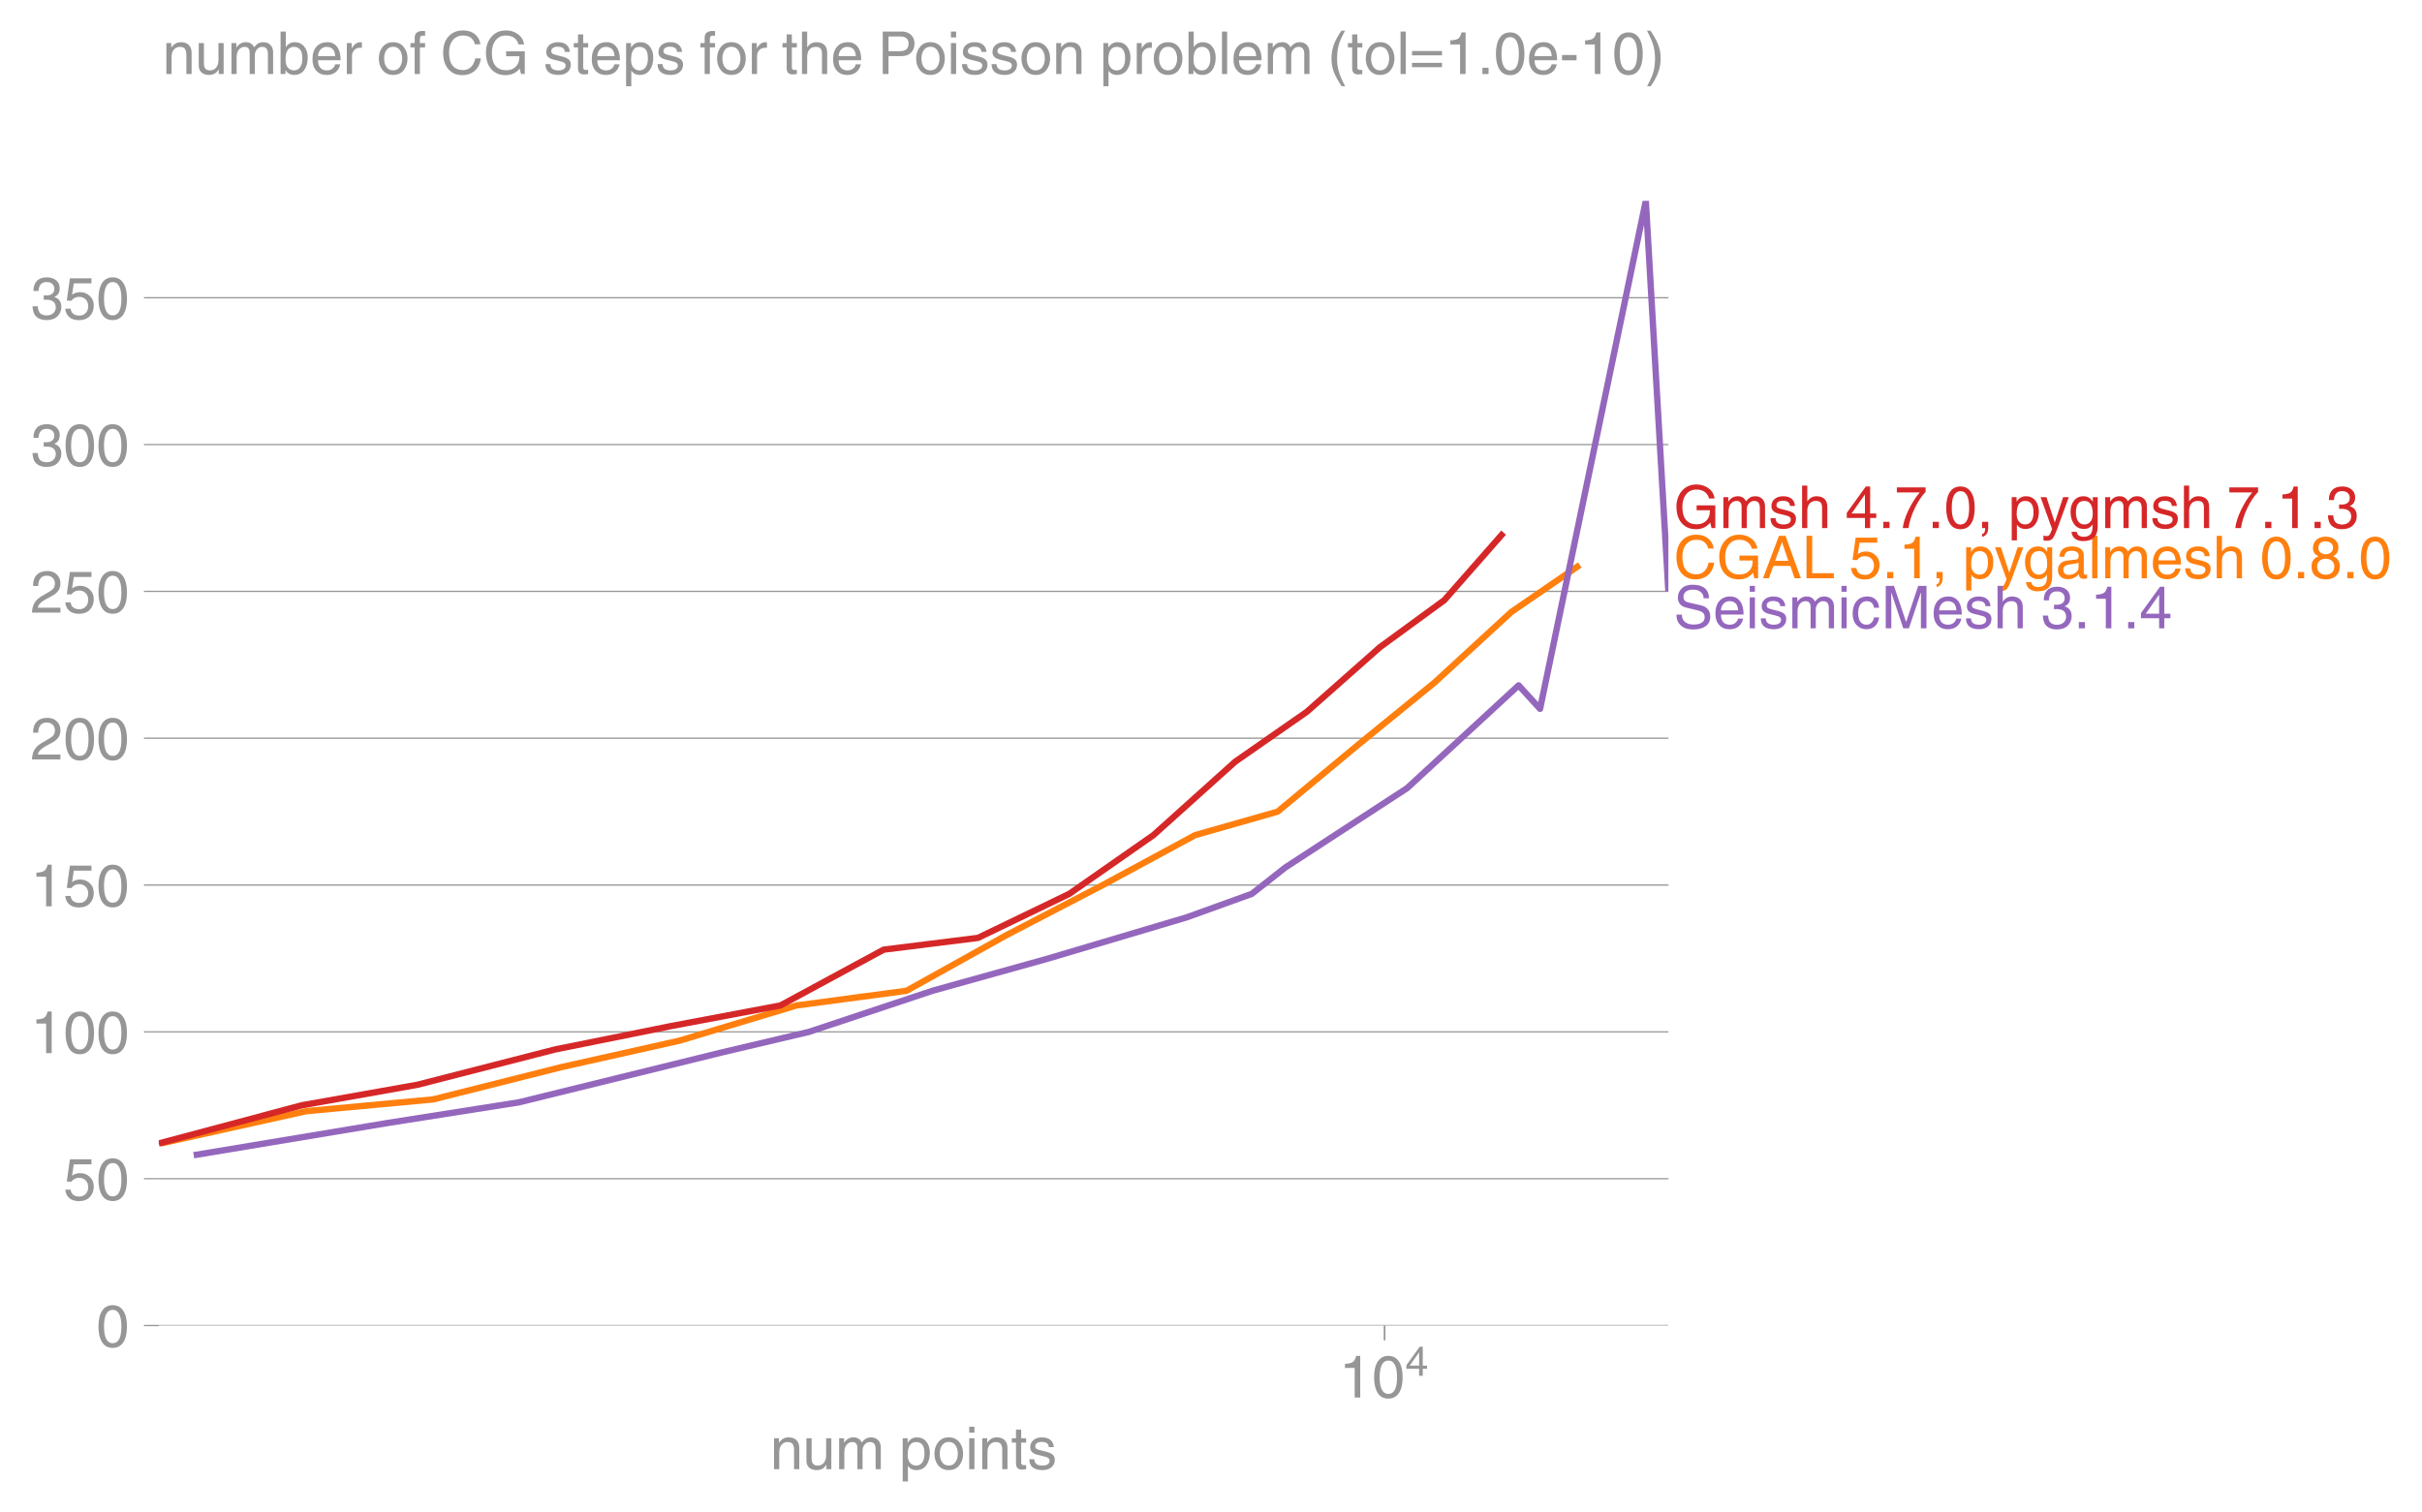
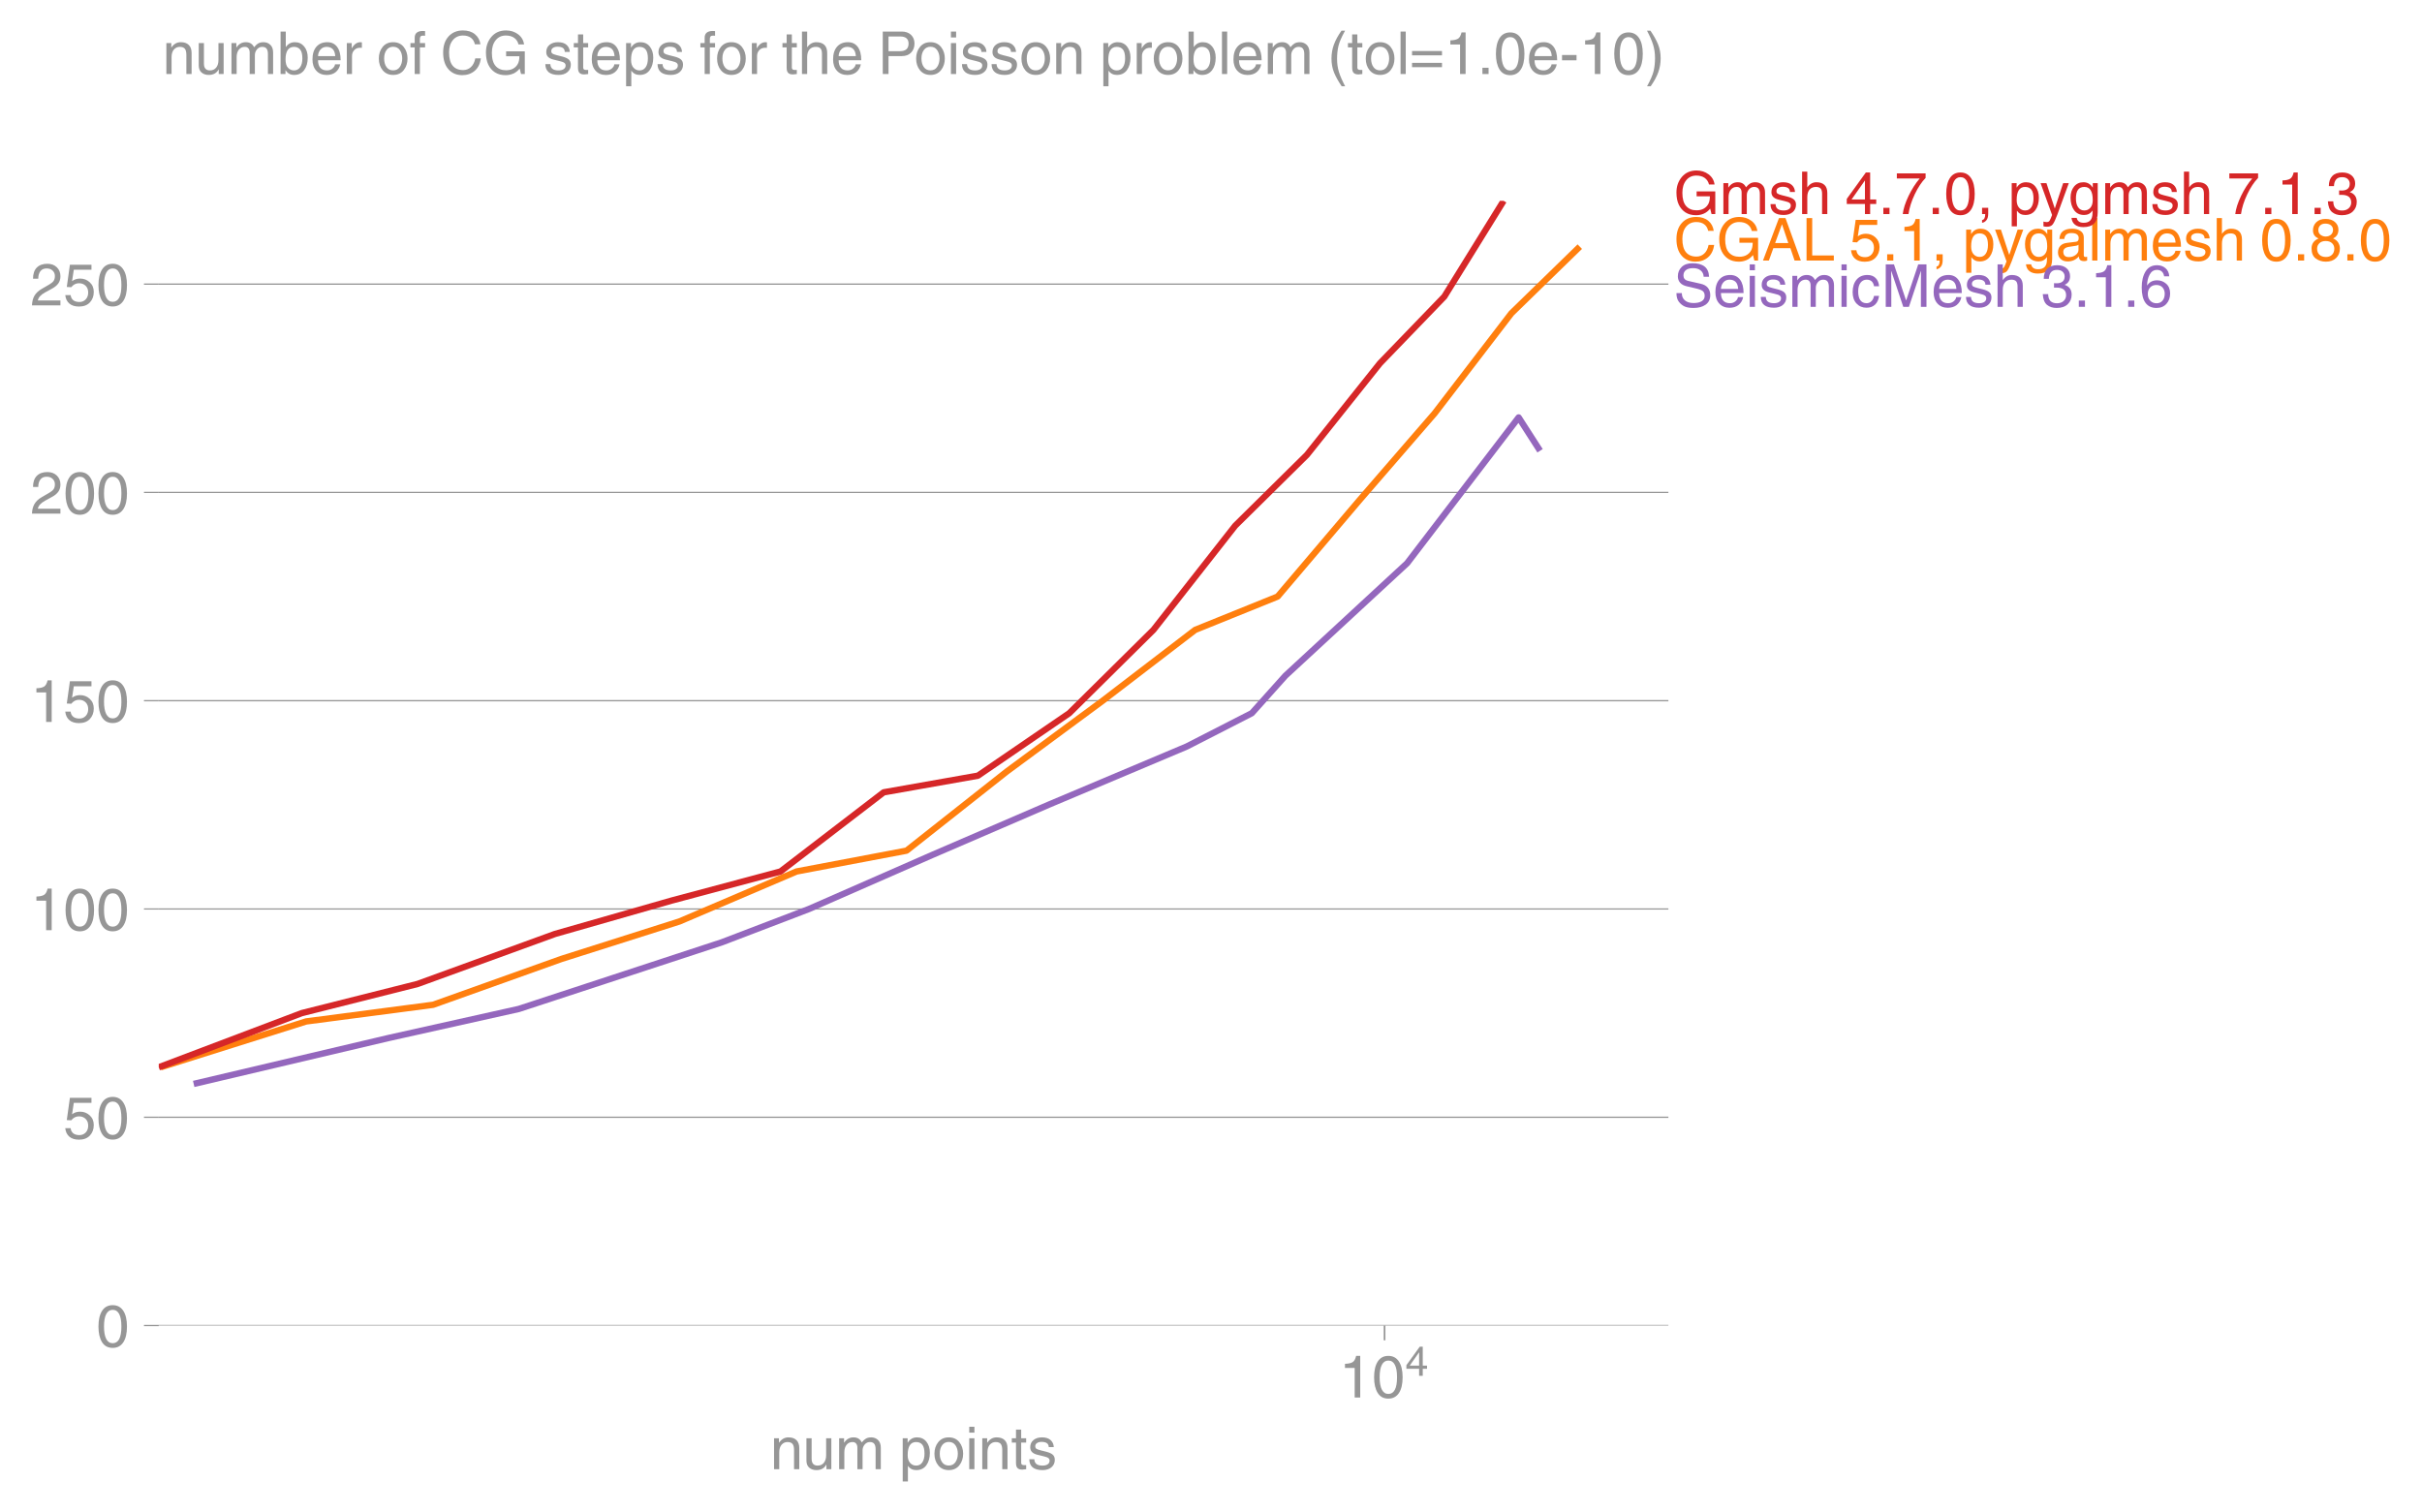
<svg xmlns="http://www.w3.org/2000/svg" xmlns:xlink="http://www.w3.org/1999/xlink" height="476.965" viewBox="0 0 572.948 357.724" width="763.931">
  <defs>
    <style>*{stroke-linecap:butt;stroke-linejoin:round}</style>
  </defs>
  <g id="figure_1">
    <path d="M0 357.724h572.948V0H0z" fill="none" id="patch_1" />
    <g id="axes_1">
      <path d="M37.556 313.628h357.12V47.516H37.556z" fill="none" id="patch_2" />
      <g id="matplotlib.axis_1">
        <g id="xtick_1">
          <g id="line2d_1">
            <defs>
-               <path d="M0 0v3.5" id="m0f8b301020" stroke="#969696" stroke-width=".4" />
-             </defs>
-             <use x="327.53" xlink:href="#m0f8b301020" y="313.628" fill="#969696" stroke="#969696" stroke-width=".4" />
+               <path d="M0 0v3.5" id="mc3a30d32ea" stroke="#969696" stroke-width=".4" />
+             </defs>
+             <use x="327.53" xlink:href="#mc3a30d32ea" y="313.628" fill="#969696" stroke="#969696" stroke-width=".4" />
          </g>
          <g transform="matrix(.14 0 0 -.14 316.75 330.678)" fill="#969696" id="text_1">
            <defs>
              <path d="M35.89 0h-9.374v49.906H10.109v6.985q8.594.28 12.782 2.75Q27.094 62.109 29 70.313h6.89z" id="HelveticaWorld-Regular-49" />
              <path d="M42.484 34.188q0 14.109-3.734 21.156-3.734 7.062-10.969 7.062-7.078 0-10.89-7.062-3.797-7.047-3.797-21.157 0-13.671 3.75-20.937Q20.609 6 27.78 6q7.235 0 10.969 7 3.734 7.016 3.734 21.188zm9.422 0q0-17.297-6.25-26.704-6.25-9.39-17.875-9.39-12.062 0-18.062 9.734-6 9.75-6 26.36 0 17.03 6.14 26.578 6.157 9.547 17.922 9.547 11.625 0 17.875-9.5t6.25-26.626z" id="HelveticaWorld-Regular-48" />
              <path d="M10.594 24.703h22.61v31.89h-.188zM42 17.093V0h-8.797v17.094H2.484v8.593L34.72 70.314H42v-45.61h10.297v-7.61z" id="HelveticaWorld-Regular-52" />
            </defs>
            <use transform="translate(0 .173)" xlink:href="#HelveticaWorld-Regular-49" />
            <use transform="translate(55.615 .173)" xlink:href="#HelveticaWorld-Regular-48" />
            <use transform="matrix(.7 0 0 .7 112.146 36.781)" xlink:href="#HelveticaWorld-Regular-52" />
          </g>
        </g>
        <g transform="matrix(.14 0 0 -.14 182.189 347.625)" fill="#969696" id="text_2">
          <defs>
            <path d="M49.219 0h-8.844v32.172q0 7.422-2.594 10.578-2.578 3.156-8.578 3.156-5.906 0-9.875-4.5-3.953-4.484-3.953-12.89V0H6.594v52.297h8.297v-7.375h.203q6.203 8.89 15.812 8.89 8.89 0 13.594-4.718 4.719-4.703 4.719-13.5z" id="HelveticaWorld-Regular-110" />
            <path d="M6.11 52.297h8.78V17.578q0-5.765 2.61-8.625Q20.125 6.11 25 6.11q6.781 0 10.594 4.797 3.812 4.813 3.812 12.578v28.813h8.782V0H39.89v7.625l-.188.188q-4.984-9.329-16.61-9.329-7.515 0-12.25 4.094Q6.11 6.688 6.11 14.703z" id="HelveticaWorld-Regular-117" />
            <path d="M6.594 52.297h8.297v-7.375h.203q5.906 8.89 15.812 8.89 9.813 0 13.922-8.5 3.75 4.594 7.266 6.547 3.515 1.953 8.703 1.953 6.781 0 11.484-4.453Q77 44.922 77 36.187V0h-8.781v33.797q0 6.094-2.297 9.094-2.297 3.015-7.422 3.015-5.172 0-8.75-4.203-3.563-4.203-3.563-9.812V0h-8.78v36.188q0 4.53-2.11 7.124-2.094 2.594-6.094 2.594-6.297 0-10.062-4.687-3.766-4.688-3.766-12.703V0H6.594z" id="HelveticaWorld-Regular-109" />
            <path d="M14.984 23.688q0-8.407 4.094-13 4.11-4.579 10.219-4.579 6.687 0 10.39 5.438 3.72 5.453 3.72 14.765 0 10.22-3.563 14.907-3.563 4.687-10.735 4.687-6.984 0-10.562-5.5-3.563-5.5-3.563-16.718zm-8.39 28.609h8.297v-7.375h.203q5.61 8.89 15.625 8.89 10.11 0 15.937-7.359 5.828-7.344 5.828-18.766 0-12.796-5.953-21Q40.578-1.515 29.5-1.515q-9.094 0-13.922 7.032h-.203v-26.22H6.594z" id="HelveticaWorld-Regular-112" />
            <path d="M12.703 26.219q0-8.735 3.953-14.375 3.953-5.64 11.219-5.64 7.531 0 11.438 5.905 3.906 5.907 3.906 14.11 0 8.297-3.907 14.078-3.906 5.797-11.437 5.797-6.969 0-11.078-5.453-4.094-5.438-4.094-14.422zm-8.984 0q0 11.672 6.484 19.625 6.5 7.968 17.672 7.968 11.438 0 17.875-8.062 6.453-8.047 6.453-19.531 0-11.516-6.406-19.625-6.39-8.11-17.922-8.11-11.078 0-17.625 7.86-6.531 7.86-6.531 19.875z" id="HelveticaWorld-Regular-111" />
            <path d="M6.594 61.813v9.968h8.781v-9.969zM15.375 0H6.594v52.297h8.781z" id="HelveticaWorld-Regular-105" />
            <path d="M17.188 45.016V10.984q0-2 1.093-3.046 1.11-1.047 3.938-1.047h3.375V0Q20.797-.688 19-.688q-5.516 0-8.063 2.641-2.53 2.64-2.53 8.547v34.516H1.311v7.28h7.094v14.595h8.781V52.297h8.407v-7.281z" id="HelveticaWorld-Regular-116" />
            <path d="M36.078 37.406q-.187 4.688-3.344 6.735-3.14 2.047-9.047 2.047-4.296 0-7.359-1.907-3.047-1.89-3.047-5.468 0-2.829 1.797-4.172 1.813-1.344 7.828-2.86l8.688-2.187q7.906-2 11.297-5.11 3.406-3.093 3.406-8.656 0-7.719-5.64-12.531-5.641-4.813-15.063-4.813-11 0-16.64 4.563-5.626 4.578-5.735 13.75h8.5q.203-5.422 3.594-8.063 3.39-2.625 10.171-2.625 5.516 0 8.766 2.188 3.25 2.203 3.25 6.11 0 2.78-2.11 4.437-2.093 1.672-8.296 3.078l-10.203 2.5q-6.203 1.562-9.157 4.656-2.953 3.094-2.953 8.031 0 7.72 5.516 12.203 5.531 4.5 14.406 4.5 9.485 0 14.531-4.624 5.047-4.61 5.344-11.782z" id="HelveticaWorld-Regular-115" />
          </defs>
          <use xlink:href="#HelveticaWorld-Regular-110" />
          <use x="55.176" xlink:href="#HelveticaWorld-Regular-117" />
          <use x="109.961" xlink:href="#HelveticaWorld-Regular-109" />
          <use x="192.969" xlink:href="#HelveticaWorld-Regular-32" />
          <use x="217.383" xlink:href="#HelveticaWorld-Regular-112" />
          <use x="273.877" xlink:href="#HelveticaWorld-Regular-111" />
          <use x="329.785" xlink:href="#HelveticaWorld-Regular-105" />
          <use x="351.807" xlink:href="#HelveticaWorld-Regular-110" />
          <use x="406.982" xlink:href="#HelveticaWorld-Regular-116" />
          <use x="434.668" xlink:href="#HelveticaWorld-Regular-115" />
        </g>
      </g>
      <g id="matplotlib.axis_2">
        <g id="ytick_1">
-           <path clip-path="url(#p7c0712842b)" d="M37.556 313.628h357.12" fill="none" stroke="#969696" stroke-linecap="square" stroke-width=".3" id="line2d_2" />
+           <path clip-path="url(#p30afe7ada8)" d="M37.556 313.628h357.12" fill="none" stroke="#969696" stroke-linecap="square" stroke-width=".3" id="line2d_2" />
          <g id="line2d_3">
            <defs>
-               <path d="M0 0h-3.5" id="mfa768255be" stroke="#969696" stroke-width=".3" />
-             </defs>
-             <use x="37.556" xlink:href="#mfa768255be" y="313.628" fill="#969696" stroke="#969696" stroke-width=".3" />
+               <path d="M0 0h-3.5" id="m8f96b3109e" stroke="#969696" stroke-width=".3" />
+             </defs>
+             <use x="37.556" xlink:href="#m8f96b3109e" y="313.628" fill="#969696" stroke="#969696" stroke-width=".3" />
          </g>
          <use xlink:href="#HelveticaWorld-Regular-48" transform="matrix(.14 0 0 -.14 22.77 318.653)" fill="#969696" id="text_3" />
        </g>
        <g id="ytick_2">
-           <path clip-path="url(#p7c0712842b)" d="M37.556 278.888h357.12" fill="none" stroke="#969696" stroke-linecap="square" stroke-width=".3" id="line2d_4" />
-           <use x="37.556" xlink:href="#mfa768255be" y="278.888" fill="#969696" stroke="#969696" stroke-width=".3" id="line2d_5" />
-           <g transform="matrix(.14 0 0 -.14 14.985 283.912)" fill="#969696" id="text_4">
+           <path clip-path="url(#p30afe7ada8)" d="M37.556 264.348h357.12" fill="none" stroke="#969696" stroke-linecap="square" stroke-width=".3" id="line2d_4" />
+           <use x="37.556" xlink:href="#m8f96b3109e" y="264.348" fill="#969696" stroke="#969696" stroke-width=".3" id="line2d_5" />
+           <g transform="matrix(.14 0 0 -.14 14.985 269.373)" fill="#969696" id="text_4">
            <defs>
              <path d="M14.703 40.922q5.813 4.39 13.625 4.39 9.469 0 16.281-6.296 6.813-6.297 6.813-16.22 0-10.78-6.578-17.796-6.563-7-18.422-7-10.313 0-16.266 5.047Q4.203 8.109 3.22 17.39h9.094q.671-5.672 4.437-8.672 3.766-3 10.453-3 6.485 0 10.64 4.484Q42 14.703 42 21.688q0 7.125-4.36 11.421-4.343 4.297-11.218 4.297-7.813 0-13.047-6.687l-7.563.39 5.266 37.594h36.438v-8.5H17.672z" id="HelveticaWorld-Regular-53" />
            </defs>
            <use xlink:href="#HelveticaWorld-Regular-53" />
            <use x="55.615" xlink:href="#HelveticaWorld-Regular-48" />
          </g>
        </g>
        <g id="ytick_3">
-           <path clip-path="url(#p7c0712842b)" d="M37.556 244.147h357.12" fill="none" stroke="#969696" stroke-linecap="square" stroke-width=".3" id="line2d_6" />
-           <use x="37.556" xlink:href="#mfa768255be" y="244.147" fill="#969696" stroke="#969696" stroke-width=".3" id="line2d_7" />
-           <g transform="matrix(.14 0 0 -.14 7.2 249.172)" fill="#969696" id="text_5">
+           <path clip-path="url(#p30afe7ada8)" d="M37.556 215.068h357.12" fill="none" stroke="#969696" stroke-linecap="square" stroke-width=".3" id="line2d_6" />
+           <use x="37.556" xlink:href="#m8f96b3109e" y="215.068" fill="#969696" stroke="#969696" stroke-width=".3" id="line2d_7" />
+           <g transform="matrix(.14 0 0 -.14 7.2 220.093)" fill="#969696" id="text_5">
            <use xlink:href="#HelveticaWorld-Regular-49" />
            <use x="55.615" xlink:href="#HelveticaWorld-Regular-48" />
            <use x="111.23" xlink:href="#HelveticaWorld-Regular-48" />
          </g>
        </g>
        <g id="ytick_4">
-           <path clip-path="url(#p7c0712842b)" d="M37.556 209.407h357.12" fill="none" stroke="#969696" stroke-linecap="square" stroke-width=".3" id="line2d_8" />
-           <use x="37.556" xlink:href="#mfa768255be" y="209.407" fill="#969696" stroke="#969696" stroke-width=".3" id="line2d_9" />
-           <g transform="matrix(.14 0 0 -.14 7.2 214.432)" fill="#969696" id="text_6">
+           <path clip-path="url(#p30afe7ada8)" d="M37.556 165.788h357.12" fill="none" stroke="#969696" stroke-linecap="square" stroke-width=".3" id="line2d_8" />
+           <use x="37.556" xlink:href="#m8f96b3109e" y="165.788" fill="#969696" stroke="#969696" stroke-width=".3" id="line2d_9" />
+           <g transform="matrix(.14 0 0 -.14 7.2 170.813)" fill="#969696" id="text_6">
            <use xlink:href="#HelveticaWorld-Regular-49" />
            <use x="55.615" xlink:href="#HelveticaWorld-Regular-53" />
            <use x="111.23" xlink:href="#HelveticaWorld-Regular-48" />
          </g>
        </g>
        <g id="ytick_5">
-           <path clip-path="url(#p7c0712842b)" d="M37.556 174.666h357.12" fill="none" stroke="#969696" stroke-linecap="square" stroke-width=".3" id="line2d_10" />
-           <use x="37.556" xlink:href="#mfa768255be" y="174.666" fill="#969696" stroke="#969696" stroke-width=".3" id="line2d_11" />
-           <g transform="matrix(.14 0 0 -.14 7.2 179.691)" fill="#969696" id="text_7">
+           <path clip-path="url(#p30afe7ada8)" d="M37.556 116.508h357.12" fill="none" stroke="#969696" stroke-linecap="square" stroke-width=".3" id="line2d_10" />
+           <use x="37.556" xlink:href="#m8f96b3109e" y="116.508" fill="#969696" stroke="#969696" stroke-width=".3" id="line2d_11" />
+           <g transform="matrix(.14 0 0 -.14 7.2 121.533)" fill="#969696" id="text_7">
            <defs>
              <path d="M4.39 45.125q0 12.39 6.391 18.781 6.406 6.407 17.938 6.407 9.656 0 15.812-5.86 6.157-5.86 6.157-15.14 0-7.22-3.547-12.188-3.532-4.953-10.422-8.703l-12.11-6.64Q13.922 15.921 12.5 8.296h38.188V0H2.593q.39 9.906 4.297 16.5 3.906 6.594 12.203 11.375l12.593 7.328q5.032 2.89 7.329 5.984 2.297 3.094 2.297 8.516 0 5.375-3.766 9.031-3.75 3.672-10.156 3.672-7.078 0-10.594-4.672-3.516-4.656-3.61-12.609z" id="HelveticaWorld-Regular-50" />
            </defs>
            <use xlink:href="#HelveticaWorld-Regular-50" />
            <use x="55.615" xlink:href="#HelveticaWorld-Regular-48" />
            <use x="111.23" xlink:href="#HelveticaWorld-Regular-48" />
          </g>
        </g>
        <g id="ytick_6">
-           <path clip-path="url(#p7c0712842b)" d="M37.556 139.926h357.12" fill="none" stroke="#969696" stroke-linecap="square" stroke-width=".3" id="line2d_12" />
-           <use x="37.556" xlink:href="#mfa768255be" y="139.926" fill="#969696" stroke="#969696" stroke-width=".3" id="line2d_13" />
-           <g transform="matrix(.14 0 0 -.14 7.2 144.95)" fill="#969696" id="text_8">
+           <path clip-path="url(#p30afe7ada8)" d="M37.556 67.228h357.12" fill="none" stroke="#969696" stroke-linecap="square" stroke-width=".3" id="line2d_12" />
+           <use x="37.556" xlink:href="#m8f96b3109e" y="67.228" fill="#969696" stroke="#969696" stroke-width=".3" id="line2d_13" />
+           <g transform="matrix(.14 0 0 -.14 7.2 72.253)" fill="#969696" id="text_8">
            <use xlink:href="#HelveticaWorld-Regular-50" />
            <use x="55.615" xlink:href="#HelveticaWorld-Regular-53" />
            <use x="111.23" xlink:href="#HelveticaWorld-Regular-48" />
          </g>
        </g>
-         <g id="ytick_7">
-           <path clip-path="url(#p7c0712842b)" d="M37.556 105.185h357.12" fill="none" stroke="#969696" stroke-linecap="square" stroke-width=".3" id="line2d_14" />
-           <use x="37.556" xlink:href="#mfa768255be" y="105.185" fill="#969696" stroke="#969696" stroke-width=".3" id="line2d_15" />
-           <g transform="matrix(.14 0 0 -.14 7.2 110.21)" fill="#969696" id="text_9">
-             <defs>
-               <path d="M22.406 39.984q2.203-.187 4.594-.187 6.203 0 9.781 2.86 3.594 2.859 3.594 8.656 0 4.687-3.344 7.89-3.343 3.203-9.64 3.203-6.985 0-10.235-4.11-3.234-4.093-3.437-10.983h-8.64q0 10.984 5.765 16.984 5.765 6.016 16.937 6.016 9.922 0 15.828-5.11 5.907-5.094 5.907-13.39 0-10.704-9.032-14.5v-.204q11.72-4 11.72-16.406 0-9.906-6.595-16.265-6.593-6.344-18.703-6.344-9.906 0-16.312 5.203Q4.204 8.5 3.422 21.484H12.5q.203-8.109 4-11.797Q20.313 6 27.484 6q6.938 0 11.141 3.86 4.203 3.859 4.203 9.718 0 6.406-4.016 9.672-4 3.266-12.39 3.266-2 0-4.016-.094z" id="HelveticaWorld-Regular-51" />
-             </defs>
-             <use xlink:href="#HelveticaWorld-Regular-51" />
-             <use x="55.615" xlink:href="#HelveticaWorld-Regular-48" />
-             <use x="111.23" xlink:href="#HelveticaWorld-Regular-48" />
-           </g>
-         </g>
-         <g id="ytick_8">
-           <path clip-path="url(#p7c0712842b)" d="M37.556 70.445h357.12" fill="none" stroke="#969696" stroke-linecap="square" stroke-width=".3" id="line2d_16" />
-           <use x="37.556" xlink:href="#mfa768255be" y="70.445" fill="#969696" stroke="#969696" stroke-width=".3" id="line2d_17" />
-           <g transform="matrix(.14 0 0 -.14 7.2 75.47)" fill="#969696" id="text_10">
-             <use xlink:href="#HelveticaWorld-Regular-51" />
-             <use x="55.615" xlink:href="#HelveticaWorld-Regular-53" />
-             <use x="111.23" xlink:href="#HelveticaWorld-Regular-48" />
-           </g>
-         </g>
-       </g>
-       <path clip-path="url(#p7c0712842b)" d="M37.997 270.55l34.433-7.643 30.028-2.78 30.345-7.642 27.923-6.253 27.704-8.338 26.024-3.474 23.714-13.201 22.702-11.812 21.862-11.812 19.506-5.558 19.243-15.981 17.91-14.591 18.14-16.675 16.186-11.117" fill="none" stroke="#ff7f0e" stroke-linecap="square" stroke-width="1.5" id="line2d_18" />
-       <path clip-path="url(#p7c0712842b)" d="M37.556 270.55l33.835-9.032 27.396-4.864 32.491-8.338 27.548-5.558 25.81-4.864 24.404-13.201 22.302-2.78 21.606-10.422 19.912-13.896 19.332-17.37 16.96-11.812 17.29-15.286 15.218-11.117 14.04-15.98" fill="none" stroke="#d62728" stroke-linecap="square" stroke-width="1.5" id="line2d_19" />
-       <path clip-path="url(#p7c0712842b)" d="M45.821 273.33l46-7.644 30.914-4.863 48.031-11.812 20.62-4.864 29.216-9.727 27.409-7.643 32.715-9.727 15.406-5.559 7.946-6.253 28.791-18.76 26.378-24.318 5.07 5.558 25.016-120.202 5.343 92.41" fill="none" stroke="#9467bd" stroke-linecap="square" stroke-width="1.5" id="line2d_20" />
-       <g transform="matrix(.14 0 0 -.14 395.965 136.826)" fill="#ff7f0e" id="text_11">
+       </g>
+       <path clip-path="url(#p30afe7ada8)" d="M37.997 252.521l34.433-10.842 30.028-3.942 30.345-10.842 27.923-8.87 27.704-11.827 26.024-4.928 23.714-18.727 22.702-16.755 21.862-16.755 19.506-7.885 19.243-22.669 17.91-20.697 18.14-23.655 16.186-15.77" fill="none" stroke="#ff7f0e" stroke-linecap="square" stroke-width="1.5" id="line2d_14" />
+       <path clip-path="url(#p30afe7ada8)" d="M37.556 252.521l33.835-12.813 27.396-6.899 32.491-11.827 27.548-7.885 25.81-6.9 24.404-18.726 22.302-3.942 21.606-14.784 19.912-19.712 19.332-24.64 16.96-16.755 17.29-21.683 15.218-15.77 14.04-22.669" fill="none" stroke="#d62728" stroke-linecap="square" stroke-width="1.5" id="line2d_15" />
+       <path clip-path="url(#p30afe7ada8)" d="M45.821 256.463l46-10.841 30.914-6.9 48.031-15.769 20.62-7.885 29.216-12.813 27.409-11.827 32.715-13.798 15.406-7.885 7.946-8.87 28.791-26.612 26.378-34.496 5.07 7.885m30.359-38.438" fill="none" stroke="#9467bd" stroke-linecap="square" stroke-width="1.5" id="line2d_16" />
+       <g transform="matrix(.14 0 0 -.14 395.965 61.646)" fill="#ff7f0e" id="text_9">
        <defs>
          <path d="M58.016 50.203q-1.625 7.313-6.782 11.094-5.14 3.797-13.343 3.797-10.594 0-17.047-7.703-6.438-7.688-6.438-20.766 0-15.14 6.094-22.547 6.11-7.39 17.688-7.39 7.609 0 13.093 5.046 5.5 5.063 7.407 14.688h9.421Q66.22 12.594 57.625 5.344t-20.906-7.25q-14.703 0-23.516 10.11Q4.391 18.311 4.391 36.28q0 17.328 9.203 27.36 9.203 10.047 24.297 10.047 12.5 0 20.265-6.454 7.766-6.437 9.235-17.03z" id="HelveticaWorld-Regular-67" />
          <path d="M38.484 38.375h31.532V0h-6.297l-2.344 9.281Q56.781 3.421 50.578.75q-6.187-2.656-12.875-2.656-10.797 0-18.047 4.703-7.25 4.719-11.265 13.015-4 8.313-4 20.72 0 15.468 9.203 26.312 9.203 10.843 24.781 10.843 11.625 0 20.313-6.5Q67.39 60.688 68.796 50h-9.375q-1.703 7.078-7.219 11.078-5.516 4.016-14.312 4.016-10.594 0-17.047-7.985-6.438-7.984-6.438-21.125 0-15.28 6.39-22.437Q27.204 6.39 38.282 6.39q7.235 0 12.235 2.859 5 2.86 7.687 7.766 2.688 4.906 2.688 13.062H38.484z" id="HelveticaWorld-Regular-71" />
          <path d="M44 29.5L33.406 61.078h-.203L21.687 29.5zm-25.297-8.594L11.188 0h-9.97l27 71.781h10.985L65.187 0H54.594l-7.078 20.906z" id="HelveticaWorld-Regular-65" />
          <path d="M17.672 8.594h36.531V0H8.11v71.781h9.563z" id="HelveticaWorld-Regular-76" />
          <path d="M19.094 0H8.687v10.594h10.407z" id="HelveticaWorld-Regular-46" />
          <path d="M8.688 10.594h10.406V.78q0-7.422-3.078-11.172-3.078-3.765-7.328-4.312v4.594Q14.015-9.422 14.015 0H8.687z" id="HelveticaWorld-Regular-44" />
          <path d="M39.016 52.297h9.562L29.891.984q-.5-1.375-.985-2.593-4.25-11.329-7.328-15.547-3.078-4.235-9.953-4.235-3.61 0-5.906.782v8.015q2.484-.89 5.468-.89 3.22 0 4.704 2.03 1.5 2.032 4.421 9.938L.875 52.297h9.922L24.812 9.719H25z" id="HelveticaWorld-Regular-121" />
          <path d="M12.984 26.313q0-9.61 3.813-14.907Q20.609 6.11 27.094 6.11q6.312 0 10.312 4.579 4 4.593 4 13 0 11.03-3.5 16.625-3.484 5.593-10.61 5.593-7.171 0-10.75-4.765-3.562-4.766-3.562-14.828zM49.812 2.983q0-12.609-6.062-18.797-6.047-6.203-18.266-6.203-8.78 0-13.984 4.047Q6.297-13.922 5.516-6.39h8.796q.672-3.812 3.532-6.062 2.86-2.25 8.281-2.25 7.375 0 11.125 3.969 3.766 3.953 3.766 12.828v3.719h-.188q-4.937-7.329-13.922-7.329-11.187 0-17.093 8.25-5.907 8.25-5.907 20.953 0 11.625 5.953 18.875 5.97 7.25 15.829 7.25 9.906 0 15.625-8.89h.187v7.375h8.313z" id="HelveticaWorld-Regular-103" />
          <path d="M38.375 26.703q-.969-1.015-3.828-1.656-2.86-.625-10.672-1.656-5.766-.688-8.469-2.844-2.703-2.14-2.703-5.656 0-4.297 2.281-6.688 2.297-2.39 7.329-2.39 6.296 0 11.171 3.578 4.891 3.593 4.891 8.718zM6.203 36.375q.297 8.844 5.734 13.14 5.454 4.297 15.844 4.297 8.297 0 13.907-3.765 5.624-3.75 5.624-10.844V9.078Q47.313 6 50.094 6q1.125 0 2.89.39V0Q50.594-.984 48-.984q-4.5 0-6.703 1.921-2.188 1.938-2.281 6.047-7.516-8.5-18.891-8.5-7.422 0-11.922 4.204Q3.72 6.89 3.72 13.624q0 6.89 3.906 11.125Q11.531 29 19 29.89l15.516 1.891q4.203.64 4.203 6.203 0 4.11-3.047 6.297-3.047 2.203-9.25 2.203-5.516 0-8.485-2.437-2.953-2.438-3.53-7.672z" id="HelveticaWorld-Regular-97" />
          <path d="M15.375 0H6.594v71.781h8.781z" id="HelveticaWorld-Regular-108" />
          <path d="M42.484 30.328q-.687 8.485-4.5 12.031-3.797 3.547-10.109 3.547-6.39 0-10.328-4.5-3.922-4.484-4.172-11.078zm8.391-13.922q-1.453-8.11-7.953-13.422-5.719-4.5-15.047-4.593-10.984.093-17.438 7.203Q4 12.704 4 24.704q0 13.78 6.64 21.437 6.641 7.672 18.47 7.672 10.593 0 16.546-7.922 5.953-7.907 5.953-22.594H13.375q0-8.203 3.813-12.703Q21 6.109 28.608 6.109q5.375 0 9.235 3.235 3.86 3.25 4.25 7.062z" id="HelveticaWorld-Regular-101" />
          <path d="M49.219 0h-8.844v34.188q0 6.296-2.438 9-2.437 2.718-7.953 2.718-6.797 0-10.703-4.406-3.906-4.39-3.906-12.984V0H6.594v71.781h8.781V45.312h.203q6 8.5 15.328 8.5 8.594 0 13.453-4.5 4.86-4.484 4.86-13.718z" id="HelveticaWorld-Regular-104" />
          <path d="M27.594 40.578q5.422 0 8.953 3.094 3.547 3.11 3.547 8.234 0 4.594-3.407 7.547-3.39 2.953-9.687 2.953-5.61 0-8.672-3.11-3.047-3.093-3.047-7.874 0-5.125 3.813-7.984 3.812-2.86 8.5-2.86zm.093-7.562q-6.78 0-10.64-3.766-3.86-3.766-3.86-9.234 0-6.297 3.907-10.157Q21 6 28.219 6q6.406 0 10.234 3.86 3.828 3.859 3.828 10.265 0 5.469-3.828 9.172-3.828 3.719-10.766 3.719zM49.22 52.203q0-10.594-9.032-14.797 6.204-2.781 8.86-7.36 2.656-4.562 2.656-9.733 0-10.016-6.453-16.125-6.438-6.094-17.375-6.094-9.563 0-16.813 5.25-7.25 5.25-7.25 17.062 0 11.922 11.907 16.907-9.516 3.796-9.516 13.671 0 8.297 5.64 13.813 5.641 5.516 15.641 5.516 10.016 0 15.875-5.204 5.86-5.203 5.86-12.906z" id="HelveticaWorld-Regular-56" />
        </defs>
        <use xlink:href="#HelveticaWorld-Regular-67" />
        <use x="72.314" xlink:href="#HelveticaWorld-Regular-71" />
        <use x="149.414" xlink:href="#HelveticaWorld-Regular-65" />
        <use x="216.113" xlink:href="#HelveticaWorld-Regular-76" />
        <use x="271.729" xlink:href="#HelveticaWorld-Regular-32" />
        <use x="296.143" xlink:href="#HelveticaWorld-Regular-53" />
        <use x="351.758" xlink:href="#HelveticaWorld-Regular-46" />
        <use x="379.541" xlink:href="#HelveticaWorld-Regular-49" />
        <use x="435.156" xlink:href="#HelveticaWorld-Regular-44" />
        <use x="462.939" xlink:href="#HelveticaWorld-Regular-32" />
        <use x="487.354" xlink:href="#HelveticaWorld-Regular-112" />
        <use x="541.848" xlink:href="#HelveticaWorld-Regular-121" />
        <use x="589.457" xlink:href="#HelveticaWorld-Regular-103" />
        <use x="645.365" xlink:href="#HelveticaWorld-Regular-97" />
        <use x="700.297" xlink:href="#HelveticaWorld-Regular-108" />
        <use x="722.318" xlink:href="#HelveticaWorld-Regular-109" />
        <use x="805.326" xlink:href="#HelveticaWorld-Regular-101" />
        <use x="860.746" xlink:href="#HelveticaWorld-Regular-115" />
        <use x="910.746" xlink:href="#HelveticaWorld-Regular-104" />
        <use x="965.922" xlink:href="#HelveticaWorld-Regular-32" />
        <use x="990.336" xlink:href="#HelveticaWorld-Regular-48" />
        <use x="1045.951" xlink:href="#HelveticaWorld-Regular-46" />
        <use x="1073.734" xlink:href="#HelveticaWorld-Regular-56" />
        <use x="1129.35" xlink:href="#HelveticaWorld-Regular-46" />
        <use x="1157.133" xlink:href="#HelveticaWorld-Regular-48" />
      </g>
-       <g transform="matrix(.14 0 0 -.14 395.965 124.947)" fill="#d62728" id="text_12">
+       <g transform="matrix(.14 0 0 -.14 395.965 50.654)" fill="#d62728" id="text_10">
        <defs>
          <path d="M3.719 68.797h48.578v-7.719Q42.28 50.875 33.984 33.484 25.687 16.11 23.391 0h-9.672q1.469 13.281 9.719 30.531 8.25 17.266 18.953 29.672H3.719z" id="HelveticaWorld-Regular-55" />
+           <path d="M22.406 39.984q2.203-.187 4.594-.187 6.203 0 9.781 2.86 3.594 2.859 3.594 8.656 0 4.687-3.344 7.89-3.343 3.203-9.64 3.203-6.985 0-10.235-4.11-3.234-4.093-3.437-10.983h-8.64q0 10.984 5.765 16.984 5.765 6.016 16.937 6.016 9.922 0 15.828-5.11 5.907-5.094 5.907-13.39 0-10.704-9.032-14.5v-.204q11.72-4 11.72-16.406 0-9.906-6.595-16.265-6.593-6.344-18.703-6.344-9.906 0-16.312 5.203Q4.204 8.5 3.422 21.484H12.5q.203-8.109 4-11.797Q20.313 6 27.484 6q6.938 0 11.141 3.86 4.203 3.859 4.203 9.718 0 6.406-4.016 9.672-4 3.266-12.39 3.266-2 0-4.016-.094z" id="HelveticaWorld-Regular-51" />
        </defs>
        <use xlink:href="#HelveticaWorld-Regular-71" />
        <use x="77.1" xlink:href="#HelveticaWorld-Regular-109" />
        <use x="160.107" xlink:href="#HelveticaWorld-Regular-115" />
        <use x="210.107" xlink:href="#HelveticaWorld-Regular-104" />
        <use x="265.283" xlink:href="#HelveticaWorld-Regular-32" />
        <use x="289.697" xlink:href="#HelveticaWorld-Regular-52" />
        <use x="345.313" xlink:href="#HelveticaWorld-Regular-46" />
        <use x="373.096" xlink:href="#HelveticaWorld-Regular-55" />
        <use x="428.711" xlink:href="#HelveticaWorld-Regular-46" />
        <use x="456.494" xlink:href="#HelveticaWorld-Regular-48" />
        <use x="512.109" xlink:href="#HelveticaWorld-Regular-44" />
        <use x="539.893" xlink:href="#HelveticaWorld-Regular-32" />
        <use x="564.307" xlink:href="#HelveticaWorld-Regular-112" />
        <use x="618.801" xlink:href="#HelveticaWorld-Regular-121" />
        <use x="666.41" xlink:href="#HelveticaWorld-Regular-103" />
        <use x="722.318" xlink:href="#HelveticaWorld-Regular-109" />
        <use x="805.326" xlink:href="#HelveticaWorld-Regular-115" />
        <use x="855.326" xlink:href="#HelveticaWorld-Regular-104" />
        <use x="910.502" xlink:href="#HelveticaWorld-Regular-32" />
        <use x="934.916" xlink:href="#HelveticaWorld-Regular-55" />
        <use x="990.531" xlink:href="#HelveticaWorld-Regular-46" />
        <use x="1018.314" xlink:href="#HelveticaWorld-Regular-49" />
        <use x="1073.93" xlink:href="#HelveticaWorld-Regular-46" />
        <use x="1101.713" xlink:href="#HelveticaWorld-Regular-51" />
      </g>
-       <g transform="matrix(.14 0 0 -.14 395.965 148.665)" fill="#9467bd" id="text_13">
+       <g transform="matrix(.14 0 0 -.14 395.965 72.597)" fill="#9467bd" id="text_11">
        <defs>
          <path d="M50.39 50.781q-.296 6.844-5.109 10.719-4.797 3.875-12.656 3.875-7.922 0-12.172-3.25-4.234-3.234-4.234-9.344 0-3.265 1.843-5.61 1.86-2.343 6.641-3.468l20.516-4.687q8.297-1.813 12.297-6.875 4.015-5.047 4.015-12.313 0-10.64-7.812-16.187-7.813-5.547-20.313-5.547-9.531 0-15.031 2.437-5.484 2.453-9.734 7.766-4.25 5.328-4.25 14.89h9.093q0-8 5.313-12.406 5.328-4.39 14.5-4.39 8.89 0 13.844 3.156 4.953 3.156 4.953 8.953 0 5.281-2.953 7.89Q46.188 29 37.594 31l-15.469 3.625q-7.719 1.75-11.531 6.125Q6.78 45.125 6.78 51.516q0 9.672 6.516 15.922 6.531 6.25 18.203 6.25 13.172 0 20.328-5.5 7.156-5.485 7.688-17.407z" id="HelveticaWorld-Regular-83" />
          <path d="M39.594 34.719q-1.89 11.187-12.39 11.187-6.5 0-10.454-5.203-3.953-5.203-3.953-14.484 0-10.11 3.656-15.11 3.672-5 10.64-5 4.688 0 8.11 3.438 3.422 3.437 4.39 8.953h8.5q-1.312-9.703-6.859-14.86-5.547-5.156-14.328-5.156-10.297 0-16.89 7.047-6.594 7.063-6.594 19.172 0 13.281 6.594 21.188 6.593 7.922 18.5 7.922 8.687 0 13.843-5.204 5.157-5.203 5.735-13.89z" id="HelveticaWorld-Regular-99" />
          <path d="M67.484 0v42.39q0 .829.094 8.126t.094 9.78h-.281L47.312 0h-9.609L17.578 60.203h-.297q0-3.61.094-10.297.11-6.687.11-7.515V0H8.108v71.781h13.86L42.39 11.078h.28l20.313 60.703h13.922V0z" id="HelveticaWorld-Regular-77" />
+           <path d="M14.11 21.578q0-6.875 4.093-11.234Q22.313 6 28.906 6q6.297 0 10.032 4.438 3.734 4.453 3.734 11.687 0 6.297-3.688 10.547-3.687 4.25-10.468 4.25-6.594 0-10.5-4.156-3.907-4.157-3.907-11.188zM41.702 51.61q-.984 5.375-3.984 8.078-3 2.72-8.125 2.72-8.11 0-12.36-7.923-4.25-7.906-4.343-18.109l.203-.188q5.61 8.641 16.687 8.641 8.844 0 15.438-5.86 6.593-5.859 6.593-16.452 0-10.5-6.25-17.47-6.25-6.952-16.843-6.952-12.219 0-18.563 8.687-6.344 8.703-6.344 25.938 0 16.593 6.485 27.093 6.5 10.5 19.484 10.5 8.407 0 14.219-5.015 5.813-5 6.297-13.688z" id="HelveticaWorld-Regular-54" />
        </defs>
        <use xlink:href="#HelveticaWorld-Regular-83" />
        <use x="66.211" xlink:href="#HelveticaWorld-Regular-101" />
        <use x="121.631" xlink:href="#HelveticaWorld-Regular-105" />
        <use x="143.652" xlink:href="#HelveticaWorld-Regular-115" />
        <use x="193.652" xlink:href="#HelveticaWorld-Regular-109" />
        <use x="276.66" xlink:href="#HelveticaWorld-Regular-105" />
        <use x="298.682" xlink:href="#HelveticaWorld-Regular-99" />
        <use x="349.951" xlink:href="#HelveticaWorld-Regular-77" />
        <use x="434.961" xlink:href="#HelveticaWorld-Regular-101" />
        <use x="490.381" xlink:href="#HelveticaWorld-Regular-115" />
        <use x="540.381" xlink:href="#HelveticaWorld-Regular-104" />
        <use x="595.557" xlink:href="#HelveticaWorld-Regular-32" />
        <use x="619.971" xlink:href="#HelveticaWorld-Regular-51" />
        <use x="675.586" xlink:href="#HelveticaWorld-Regular-46" />
        <use x="703.369" xlink:href="#HelveticaWorld-Regular-49" />
        <use x="758.984" xlink:href="#HelveticaWorld-Regular-46" />
-         <use x="786.768" xlink:href="#HelveticaWorld-Regular-52" />
-       </g>
-       <g transform="matrix(.14 0 0 -.14 38.434 17.516)" fill="#969696" id="text_14">
+         <use x="786.768" xlink:href="#HelveticaWorld-Regular-54" />
+       </g>
+       <g transform="matrix(.14 0 0 -.14 38.434 17.516)" fill="#969696" id="text_12">
        <defs>
          <path d="M43.406 26.313q0 10.5-3.718 15.046-3.704 4.547-10.579 4.547-6.984-.11-10.562-5.453Q14.984 35.11 14.984 25q0-10.297 4.297-14.594Q23.578 6.11 29.297 6.11q6.5 0 10.297 5.344 3.812 5.344 3.812 14.86zM6.594 0v71.781h8.781V45.703h.203q5.61 8.11 15.14 8.11 9.766 0 15.766-7.25t6-18.876q0-13.093-6.062-21.156Q40.375-1.516 29.5-1.516q-9.578 0-14.406 8.016h-.203V0z" id="HelveticaWorld-Regular-98" />
          <path d="M15.375 0H6.594v52.297h8.297v-8.688h.203q5.703 10.203 14.687 10.203 1.422 0 2.297-.296V44.39h-3.266q-5.906 0-9.671-4.016-3.766-4-3.766-9.953z" id="HelveticaWorld-Regular-114" />
          <path d="M17.188 45.016V0H8.405v45.016H1.22v7.28h7.187v8.985q0 5.907 3.578 8.703 3.594 2.813 10.032 2.813 2.203 0 3.968-.188v-7.906q-1.562.188-3.578.188-2.922 0-4.078-1.438-1.14-1.437-1.14-4.656v-6.5h8.796v-7.281z" id="HelveticaWorld-Regular-102" />
          <path d="M17.828 38.625H37.11q7.282 0 10.938 3.188 3.656 3.203 3.656 9.703 0 5.812-3.516 8.89-3.515 3.078-10.687 3.078H17.828zm0-38.625H8.11v71.781h32.266q9.625 0 15.484-5.594 5.86-5.593 5.86-14.578 0-9.328-5.672-15.312-5.656-5.969-15.672-5.969H17.828z" id="HelveticaWorld-Regular-80" />
          <path d="M29.781 73.297q-8.875-15.875-11.218-25.844-2.344-9.953-2.344-21.969 0-11.859 3.187-22.125Q22.61-6.89 29.891-20.703h-5.86Q15.72-8.593 11.25 2.187 6.781 12.985 6.781 26.125q0 12.36 4.047 23.563 4.063 11.203 12.86 23.609z" id="HelveticaWorld-Regular-40" />
          <path d="M54.594 31.578H4v7.328h50.594zm0-20H4v7.328h50.594z" id="HelveticaWorld-Regular-61" />
          <path d="M28.906 23.188H4.391v8.984h24.515z" id="HelveticaWorld-Regular-45" />
          <path d="M3.516-20.703q8.796 15.922 11.14 25.86Q17 15.093 17 27.093q0 11.922-3.156 22.172T3.422 73.296h5.765q8.391-12.109 12.86-22.905 4.469-10.797 4.469-23.875 0-12.407-4.063-23.61-4.047-11.203-12.828-23.61z" id="HelveticaWorld-Regular-41" />
        </defs>
        <use xlink:href="#HelveticaWorld-Regular-110" />
        <use x="55.176" xlink:href="#HelveticaWorld-Regular-117" />
        <use x="109.961" xlink:href="#HelveticaWorld-Regular-109" />
        <use x="192.969" xlink:href="#HelveticaWorld-Regular-98" />
        <use x="249.463" xlink:href="#HelveticaWorld-Regular-101" />
        <use x="304.883" xlink:href="#HelveticaWorld-Regular-114" />
        <use x="337.451" xlink:href="#HelveticaWorld-Regular-32" />
        <use x="361.865" xlink:href="#HelveticaWorld-Regular-111" />
        <use x="417.773" xlink:href="#HelveticaWorld-Regular-102" />
        <use x="445.459" xlink:href="#HelveticaWorld-Regular-32" />
        <use x="469.873" xlink:href="#HelveticaWorld-Regular-67" />
        <use x="542.188" xlink:href="#HelveticaWorld-Regular-71" />
        <use x="619.287" xlink:href="#HelveticaWorld-Regular-32" />
        <use x="643.701" xlink:href="#HelveticaWorld-Regular-115" />
        <use x="693.701" xlink:href="#HelveticaWorld-Regular-116" />
        <use x="721.387" xlink:href="#HelveticaWorld-Regular-101" />
        <use x="776.807" xlink:href="#HelveticaWorld-Regular-112" />
        <use x="833.301" xlink:href="#HelveticaWorld-Regular-115" />
        <use x="883.301" xlink:href="#HelveticaWorld-Regular-32" />
        <use x="907.715" xlink:href="#HelveticaWorld-Regular-102" />
        <use x="933.4" xlink:href="#HelveticaWorld-Regular-111" />
        <use x="989.309" xlink:href="#HelveticaWorld-Regular-114" />
        <use x="1021.877" xlink:href="#HelveticaWorld-Regular-32" />
        <use x="1046.291" xlink:href="#HelveticaWorld-Regular-116" />
        <use x="1073.977" xlink:href="#HelveticaWorld-Regular-104" />
        <use x="1129.152" xlink:href="#HelveticaWorld-Regular-101" />
        <use x="1184.572" xlink:href="#HelveticaWorld-Regular-32" />
        <use x="1208.986" xlink:href="#HelveticaWorld-Regular-80" />
        <use x="1269.76" xlink:href="#HelveticaWorld-Regular-111" />
        <use x="1325.668" xlink:href="#HelveticaWorld-Regular-105" />
        <use x="1347.689" xlink:href="#HelveticaWorld-Regular-115" />
        <use x="1397.689" xlink:href="#HelveticaWorld-Regular-115" />
        <use x="1447.689" xlink:href="#HelveticaWorld-Regular-111" />
        <use x="1503.598" xlink:href="#HelveticaWorld-Regular-110" />
        <use x="1558.773" xlink:href="#HelveticaWorld-Regular-32" />
        <use x="1583.188" xlink:href="#HelveticaWorld-Regular-112" />
        <use x="1639.682" xlink:href="#HelveticaWorld-Regular-114" />
        <use x="1671.25" xlink:href="#HelveticaWorld-Regular-111" />
        <use x="1727.158" xlink:href="#HelveticaWorld-Regular-98" />
        <use x="1783.652" xlink:href="#HelveticaWorld-Regular-108" />
        <use x="1805.674" xlink:href="#HelveticaWorld-Regular-101" />
        <use x="1861.094" xlink:href="#HelveticaWorld-Regular-109" />
        <use x="1944.102" xlink:href="#HelveticaWorld-Regular-32" />
        <use x="1968.516" xlink:href="#HelveticaWorld-Regular-40" />
        <use x="2001.816" xlink:href="#HelveticaWorld-Regular-116" />
        <use x="2029.502" xlink:href="#HelveticaWorld-Regular-111" />
        <use x="2085.41" xlink:href="#HelveticaWorld-Regular-108" />
        <use x="2107.432" xlink:href="#HelveticaWorld-Regular-61" />
        <use x="2166.025" xlink:href="#HelveticaWorld-Regular-49" />
        <use x="2221.641" xlink:href="#HelveticaWorld-Regular-46" />
        <use x="2249.424" xlink:href="#HelveticaWorld-Regular-48" />
        <use x="2305.039" xlink:href="#HelveticaWorld-Regular-101" />
        <use x="2360.459" xlink:href="#HelveticaWorld-Regular-45" />
        <use x="2393.76" xlink:href="#HelveticaWorld-Regular-49" />
        <use x="2449.375" xlink:href="#HelveticaWorld-Regular-48" />
        <use x="2504.99" xlink:href="#HelveticaWorld-Regular-41" />
      </g>
    </g>
  </g>
  <defs>
-     <clipPath id="p7c0712842b">
+     <clipPath id="p30afe7ada8">
      <path d="M37.556 47.516h357.12v266.112H37.556z" />
    </clipPath>
  </defs>
</svg>
